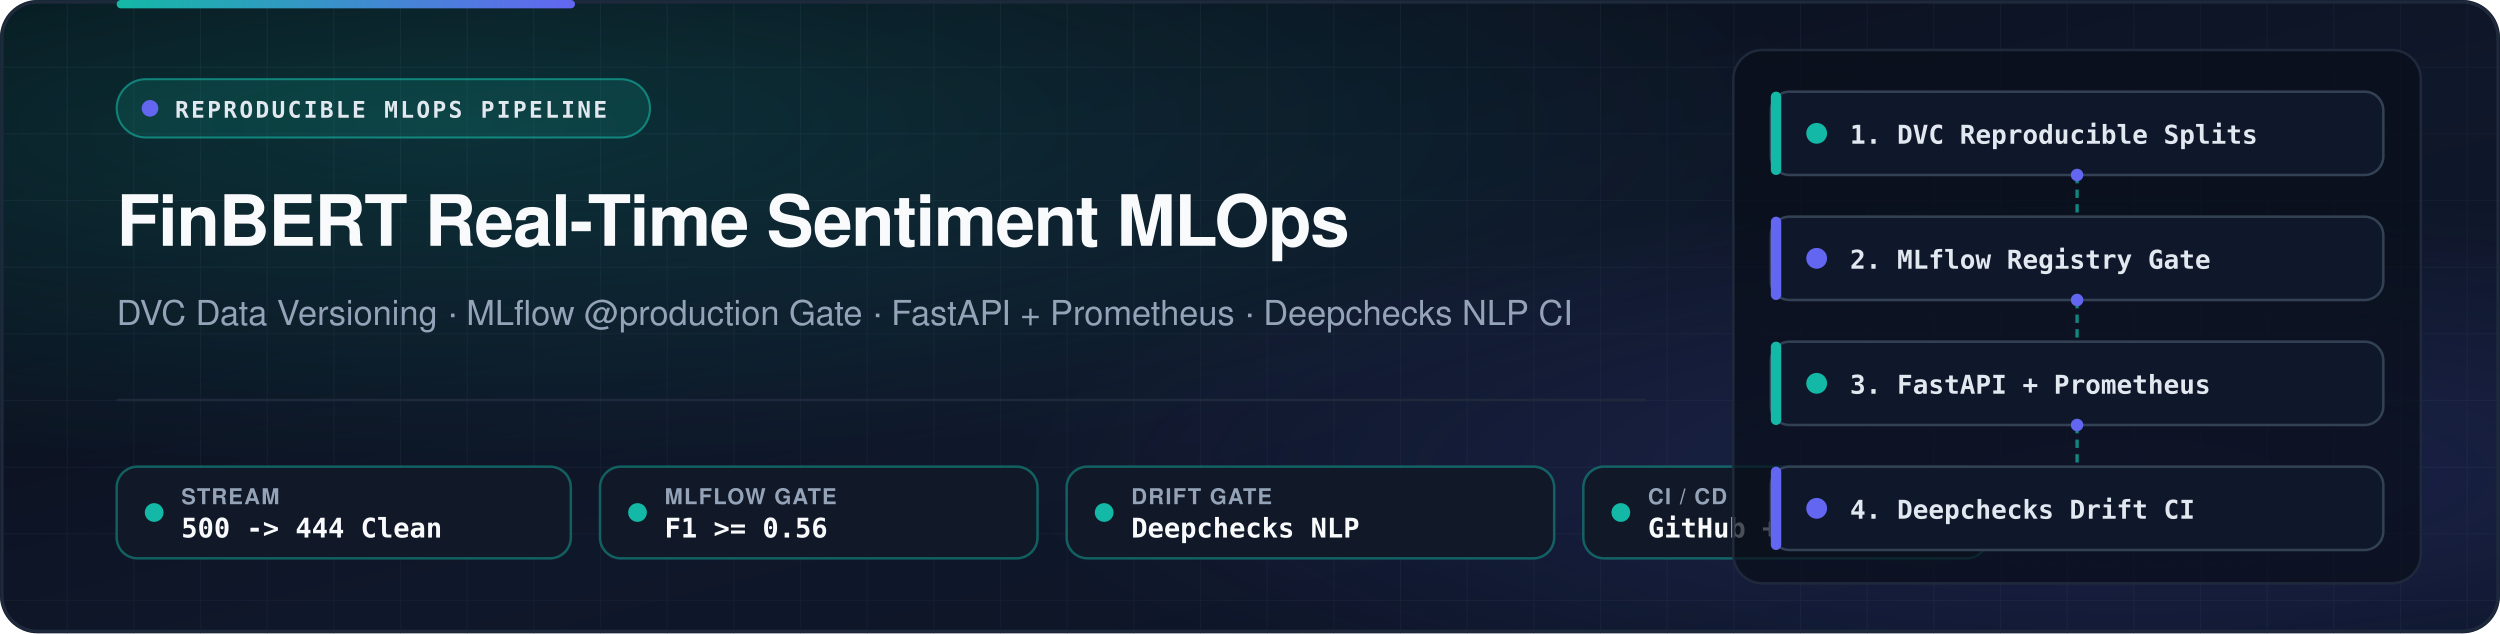
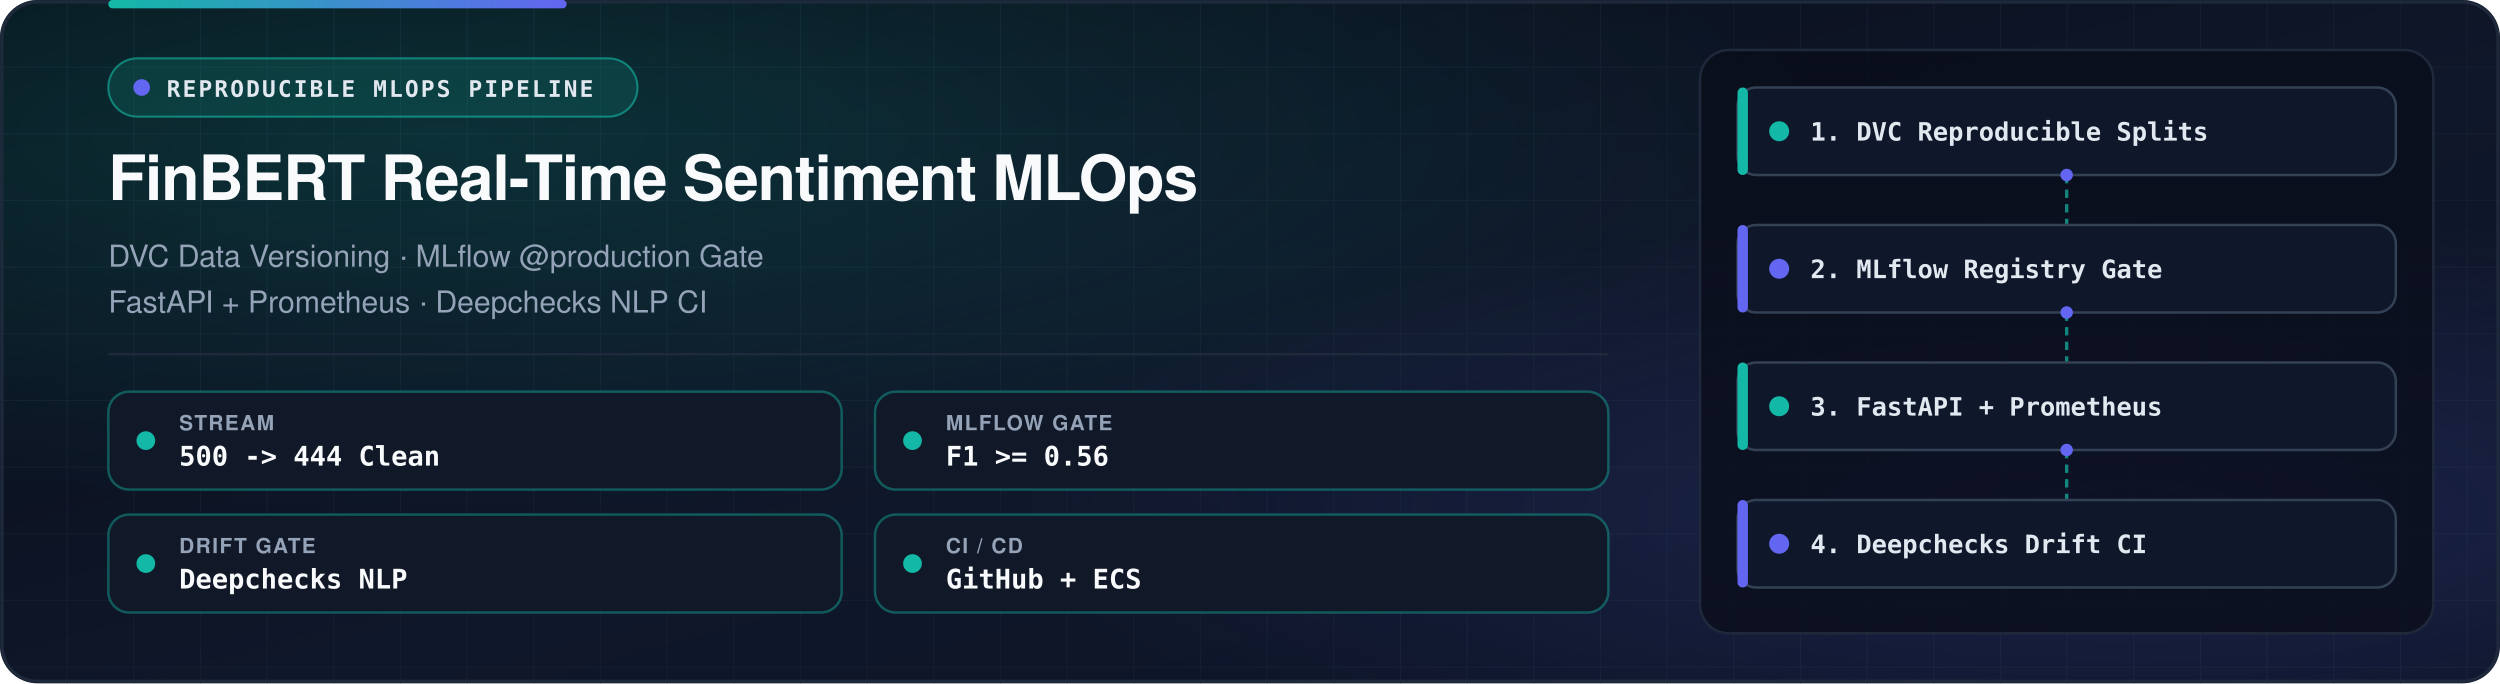
- <svg xmlns="http://www.w3.org/2000/svg" viewBox="0 0 1200 304" width="100%" role="img" aria-label="FinBERT Real-Time Sentiment MLOps">
+ <svg xmlns="http://www.w3.org/2000/svg" viewBox="0 0 1200 328" width="100%" role="img" aria-label="FinBERT Real-Time Sentiment MLOps">
  <defs>
    <linearGradient id="bgGrad" x1="0%" y1="0%" x2="100%" y2="100%">
      <stop offset="0%" stop-color="#070B14" />
      <stop offset="55%" stop-color="#0F172A" />
      <stop offset="100%" stop-color="#0B1324" />
    </linearGradient>
    <linearGradient id="accentGrad" x1="0%" y1="0%" x2="100%" y2="0%">
      <stop offset="0%" stop-color="#14B8A6" />
      <stop offset="100%" stop-color="#6366F1" />
    </linearGradient>
    <radialGradient id="glowA" cx="18%" cy="20%" r="55%">
      <stop offset="0%" stop-color="#14B8A6" stop-opacity="0.20" />
      <stop offset="100%" stop-color="#14B8A6" stop-opacity="0" />
    </radialGradient>
    <radialGradient id="glowB" cx="85%" cy="75%" r="45%">
      <stop offset="0%" stop-color="#6366F1" stop-opacity="0.18" />
      <stop offset="100%" stop-color="#6366F1" stop-opacity="0" />
    </radialGradient>
    <pattern id="grid" width="32" height="32" patternUnits="userSpaceOnUse">
      <path d="M 32 0 L 0 0 0 32" fill="none" stroke="#1E293B" stroke-width="0.7" stroke-opacity="0.55" />
    </pattern>
  </defs>
-   <rect width="1200" height="304" rx="18" fill="url(#bgGrad)" />
-   <rect width="1200" height="304" rx="18" fill="url(#grid)" />
-   <rect width="1200" height="304" rx="18" fill="url(#glowA)" />
-   <rect width="1200" height="304" rx="18" fill="url(#glowB)" />
-   <rect x="1" y="1" width="1198" height="302" rx="17" fill="none" stroke="#1E293B" stroke-width="1.5" />
-   <rect x="56" y="0" width="220" height="4" rx="2" fill="url(#accentGrad)" />
-   <g transform="translate(56, 38)">
-     <rect width="256" height="28" rx="14" fill="#0F766E" fill-opacity="0.28" stroke="#14B8A6" stroke-opacity="0.6" stroke-width="1" />
+   <rect width="1200" height="328" rx="18" fill="url(#bgGrad)" />
+   <rect width="1200" height="328" rx="18" fill="url(#grid)" />
+   <rect width="1200" height="328" rx="18" fill="url(#glowA)" />
+   <rect width="1200" height="328" rx="18" fill="url(#glowB)" />
+   <rect x="1" y="1" width="1198" height="326" rx="17" fill="none" stroke="#1E293B" stroke-width="1.5" />
+   <rect x="52" y="0" width="220" height="4" rx="2" fill="url(#accentGrad)" />
+   <g transform="translate(52, 28)">
+     <rect width="254" height="28" rx="14" fill="#0F766E" fill-opacity="0.28" stroke="#14B8A6" stroke-opacity="0.6" stroke-width="1" />
    <circle cx="16" cy="14" r="4" fill="#6366F1">
      <animate attributeName="opacity" values="1;0.25;1" dur="1.8s" repeatCount="indefinite" />
    </circle>
-     <text x="28" y="18.5" fill="#E2E8F0" font-family="ui-monospace, SFMono-Regular, Menlo, Monaco, Consolas, monospace" font-size="11" font-weight="700" letter-spacing="1.1">REPRODUCIBLE MLOPS PIPELINE</text>
+     <text x="28" y="18.5" fill="#E2E8F0" font-family="ui-monospace, SFMono-Regular, Menlo, Monaco, Consolas, monospace" font-size="11" font-weight="700" letter-spacing="1.0">REPRODUCIBLE MLOPS PIPELINE</text>
  </g>
-   <text x="56" y="118" fill="#F8FAFC" font-family="ui-sans-serif, -apple-system, BlinkMacSystemFont, Segoe UI, Helvetica, Arial, sans-serif" font-size="34" font-weight="800" letter-spacing="-0.6">FinBERT Real-Time Sentiment MLOps</text>
-   <text x="56" y="156" fill="#94A3B8" font-family="ui-sans-serif, -apple-system, BlinkMacSystemFont, Segoe UI, Helvetica, Arial, sans-serif" font-size="16.5" font-weight="400">DVC Data Versioning · MLflow @production Gate · FastAPI + Prometheus · Deepchecks NLP CI</text>
-   <line x1="56" y1="192" x2="790" y2="192" stroke="#1E293B" stroke-width="1.2" />
-   <g transform="translate(56, 224)">
-     <rect width="218" height="44" rx="10" fill="#111827" stroke="#14B8A6" stroke-opacity="0.45" stroke-width="1.2" />
-     <circle cx="18" cy="22" r="4.5" fill="#14B8A6">
+   <text x="52" y="96" fill="#F8FAFC" font-family="ui-sans-serif, -apple-system, BlinkMacSystemFont, Segoe UI, Helvetica, Arial, sans-serif" font-size="30" font-weight="800" letter-spacing="-0.5">FinBERT Real-Time Sentiment MLOps</text>
+   <text x="52" y="128" fill="#94A3B8" font-family="ui-sans-serif, -apple-system, BlinkMacSystemFont, Segoe UI, Helvetica, Arial, sans-serif" font-size="14.5" font-weight="400">DVC Data Versioning · MLflow @production Gate</text>
+   <text x="52" y="150" fill="#94A3B8" font-family="ui-sans-serif, -apple-system, BlinkMacSystemFont, Segoe UI, Helvetica, Arial, sans-serif" font-size="14.5" font-weight="400">FastAPI + Prometheus · Deepchecks NLP CI</text>
+   <line x1="52" y1="170" x2="772" y2="170" stroke="#1E293B" stroke-width="1.2" />
+   <g transform="translate(52, 188)">
+     <rect width="352" height="47" rx="10" fill="#111827" stroke="#14B8A6" stroke-opacity="0.42" stroke-width="1.2" />
+     <circle cx="18" cy="23.5" r="4.5" fill="#14B8A6">
      <animate attributeName="opacity" values="1;0.35;1" dur="2.2s" repeatCount="indefinite" />
    </circle>
-     <text x="31" y="18" fill="#94A3B8" font-family="ui-sans-serif, -apple-system, BlinkMacSystemFont, Segoe UI, Helvetica, Arial, sans-serif" font-size="10.5" font-weight="600" letter-spacing="0.6">STREAM</text>
-     <text x="31" y="34" fill="#F8FAFC" font-family="ui-monospace, SFMono-Regular, Menlo, Monaco, Consolas, monospace" font-size="13" font-weight="700">500 -&gt; 444 Clean</text>
+     <text x="34" y="18.5" fill="#94A3B8" font-family="ui-sans-serif, -apple-system, BlinkMacSystemFont, Segoe UI, Helvetica, Arial, sans-serif" font-size="10" font-weight="600" letter-spacing="0.7">STREAM</text>
+     <text x="34" y="35.5" fill="#F8FAFC" font-family="ui-monospace, SFMono-Regular, Menlo, Monaco, Consolas, monospace" font-size="13" font-weight="700">500 -&gt; 444 Clean</text>
  </g>
-   <g transform="translate(288, 224)">
-     <rect width="210" height="44" rx="10" fill="#111827" stroke="#14B8A6" stroke-opacity="0.45" stroke-width="1.2" />
-     <circle cx="18" cy="22" r="4.5" fill="#14B8A6">
+   <g transform="translate(420, 188)">
+     <rect width="352" height="47" rx="10" fill="#111827" stroke="#14B8A6" stroke-opacity="0.42" stroke-width="1.2" />
+     <circle cx="18" cy="23.5" r="4.5" fill="#14B8A6">
      <animate attributeName="opacity" values="1;0.35;1" dur="2.6s" repeatCount="indefinite" />
    </circle>
-     <text x="31" y="18" fill="#94A3B8" font-family="ui-sans-serif, -apple-system, BlinkMacSystemFont, Segoe UI, Helvetica, Arial, sans-serif" font-size="10.5" font-weight="600" letter-spacing="0.6">MLFLOW GATE</text>
-     <text x="31" y="34" fill="#F8FAFC" font-family="ui-monospace, SFMono-Regular, Menlo, Monaco, Consolas, monospace" font-size="13" font-weight="700">F1 &gt;= 0.56</text>
+     <text x="34" y="18.5" fill="#94A3B8" font-family="ui-sans-serif, -apple-system, BlinkMacSystemFont, Segoe UI, Helvetica, Arial, sans-serif" font-size="10" font-weight="600" letter-spacing="0.7">MLFLOW GATE</text>
+     <text x="34" y="35.5" fill="#F8FAFC" font-family="ui-monospace, SFMono-Regular, Menlo, Monaco, Consolas, monospace" font-size="13" font-weight="700">F1 &gt;= 0.56</text>
  </g>
-   <g transform="translate(512, 224)">
-     <rect width="234" height="44" rx="10" fill="#111827" stroke="#14B8A6" stroke-opacity="0.45" stroke-width="1.2" />
-     <circle cx="18" cy="22" r="4.5" fill="#14B8A6">
+   <g transform="translate(52, 247)">
+     <rect width="352" height="47" rx="10" fill="#111827" stroke="#14B8A6" stroke-opacity="0.42" stroke-width="1.2" />
+     <circle cx="18" cy="23.5" r="4.5" fill="#14B8A6">
      <animate attributeName="opacity" values="1;0.35;1" dur="3.0s" repeatCount="indefinite" />
    </circle>
-     <text x="31" y="18" fill="#94A3B8" font-family="ui-sans-serif, -apple-system, BlinkMacSystemFont, Segoe UI, Helvetica, Arial, sans-serif" font-size="10.5" font-weight="600" letter-spacing="0.6">DRIFT GATE</text>
-     <text x="31" y="34" fill="#F8FAFC" font-family="ui-monospace, SFMono-Regular, Menlo, Monaco, Consolas, monospace" font-size="13" font-weight="700">Deepchecks NLP</text>
+     <text x="34" y="18.5" fill="#94A3B8" font-family="ui-sans-serif, -apple-system, BlinkMacSystemFont, Segoe UI, Helvetica, Arial, sans-serif" font-size="10" font-weight="600" letter-spacing="0.7">DRIFT GATE</text>
+     <text x="34" y="35.5" fill="#F8FAFC" font-family="ui-monospace, SFMono-Regular, Menlo, Monaco, Consolas, monospace" font-size="13" font-weight="700">Deepchecks NLP</text>
  </g>
-   <g transform="translate(760, 224)">
-     <rect width="194" height="44" rx="10" fill="#111827" stroke="#14B8A6" stroke-opacity="0.45" stroke-width="1.2" />
-     <circle cx="18" cy="22" r="4.5" fill="#14B8A6">
+   <g transform="translate(420, 247)">
+     <rect width="352" height="47" rx="10" fill="#111827" stroke="#14B8A6" stroke-opacity="0.42" stroke-width="1.2" />
+     <circle cx="18" cy="23.5" r="4.5" fill="#14B8A6">
      <animate attributeName="opacity" values="1;0.35;1" dur="3.4s" repeatCount="indefinite" />
    </circle>
-     <text x="31" y="18" fill="#94A3B8" font-family="ui-sans-serif, -apple-system, BlinkMacSystemFont, Segoe UI, Helvetica, Arial, sans-serif" font-size="10.5" font-weight="600" letter-spacing="0.6">CI / CD</text>
-     <text x="31" y="34" fill="#F8FAFC" font-family="ui-monospace, SFMono-Regular, Menlo, Monaco, Consolas, monospace" font-size="13" font-weight="700">GitHub + ECS</text>
+     <text x="34" y="18.5" fill="#94A3B8" font-family="ui-sans-serif, -apple-system, BlinkMacSystemFont, Segoe UI, Helvetica, Arial, sans-serif" font-size="10" font-weight="600" letter-spacing="0.7">CI / CD</text>
+     <text x="34" y="35.5" fill="#F8FAFC" font-family="ui-monospace, SFMono-Regular, Menlo, Monaco, Consolas, monospace" font-size="13" font-weight="700">GitHub + ECS</text>
  </g>
-   <rect x="832" y="24" width="330" height="256" rx="14" fill="#090E1A" fill-opacity="0.72" stroke="#1E293B" stroke-width="1.2" />
-   <g transform="translate(850, 44)">
-     <rect width="294" height="40" rx="9" fill="#0F172A" stroke="#334155" stroke-width="1.2" />
-     <rect x="0" y="0" width="5" height="40" rx="2.5" fill="#14B8A6" />
-     <circle cx="22" cy="20" r="5" fill="#14B8A6">
-       <animate attributeName="r" values="4;6;4" dur="2.4s" begin="0.0s" repeatCount="indefinite" />
+   <rect x="816" y="24" width="352" height="280" rx="14" fill="#090E1A" fill-opacity="0.78" stroke="#1E293B" stroke-width="1.2" />
+   <g transform="translate(834, 42)">
+     <rect width="316" height="42" rx="9" fill="#0F172A" stroke="#334155" stroke-width="1.2" />
+     <rect x="0" y="0" width="5" height="42" rx="2.5" fill="#14B8A6" />
+     <circle cx="20" cy="21" r="4.8" fill="#14B8A6">
+       <animate attributeName="r" values="3.8;5.8;3.8" dur="2.4s" begin="0.0s" repeatCount="indefinite" />
    </circle>
-     <text x="38" y="25" fill="#E2E8F0" font-family="ui-monospace, SFMono-Regular, Menlo, Monaco, Consolas, monospace" font-size="12.5" font-weight="600">1. DVC Reproducible Splits</text>
+     <text x="35" y="25.5" fill="#E2E8F0" font-family="ui-monospace, SFMono-Regular, Menlo, Monaco, Consolas, monospace" font-size="12.2" font-weight="600">1. DVC Reproducible Splits</text>
  </g>
-   <line x1="997" y1="84" x2="997" y2="104" stroke="#14B8A6" stroke-width="1.6" stroke-dasharray="4 3" stroke-opacity="0.7" />
-   <circle cx="997" cy="84" r="3" fill="#6366F1">
-     <animate attributeName="cy" values="84;104" dur="1.4s" begin="0.00s" repeatCount="indefinite" />
+   <line x1="992" y1="84" x2="992" y2="108" stroke="#14B8A6" stroke-width="1.6" stroke-dasharray="4 3" stroke-opacity="0.7" />
+   <circle cx="992" cy="84" r="3" fill="#6366F1">
+     <animate attributeName="cy" values="84;108" dur="1.4s" begin="0.00s" repeatCount="indefinite" />
  </circle>
-   <g transform="translate(850, 104)">
-     <rect width="294" height="40" rx="9" fill="#0F172A" stroke="#334155" stroke-width="1.2" />
-     <rect x="0" y="0" width="5" height="40" rx="2.5" fill="#6366F1" />
-     <circle cx="22" cy="20" r="5" fill="#6366F1">
-       <animate attributeName="r" values="4;6;4" dur="2.4s" begin="0.5s" repeatCount="indefinite" />
+   <g transform="translate(834, 108)">
+     <rect width="316" height="42" rx="9" fill="#0F172A" stroke="#334155" stroke-width="1.2" />
+     <rect x="0" y="0" width="5" height="42" rx="2.5" fill="#6366F1" />
+     <circle cx="20" cy="21" r="4.8" fill="#6366F1">
+       <animate attributeName="r" values="3.8;5.8;3.8" dur="2.4s" begin="0.5s" repeatCount="indefinite" />
    </circle>
-     <text x="38" y="25" fill="#E2E8F0" font-family="ui-monospace, SFMono-Regular, Menlo, Monaco, Consolas, monospace" font-size="12.5" font-weight="600">2. MLflow Registry Gate</text>
+     <text x="35" y="25.5" fill="#E2E8F0" font-family="ui-monospace, SFMono-Regular, Menlo, Monaco, Consolas, monospace" font-size="12.2" font-weight="600">2. MLflow Registry Gate</text>
  </g>
-   <line x1="997" y1="144" x2="997" y2="164" stroke="#14B8A6" stroke-width="1.6" stroke-dasharray="4 3" stroke-opacity="0.7" />
-   <circle cx="997" cy="144" r="3" fill="#6366F1">
-     <animate attributeName="cy" values="144;164" dur="1.4s" begin="0.45s" repeatCount="indefinite" />
+   <line x1="992" y1="150" x2="992" y2="174" stroke="#14B8A6" stroke-width="1.6" stroke-dasharray="4 3" stroke-opacity="0.7" />
+   <circle cx="992" cy="150" r="3" fill="#6366F1">
+     <animate attributeName="cy" values="150;174" dur="1.4s" begin="0.45s" repeatCount="indefinite" />
  </circle>
-   <g transform="translate(850, 164)">
-     <rect width="294" height="40" rx="9" fill="#0F172A" stroke="#334155" stroke-width="1.2" />
-     <rect x="0" y="0" width="5" height="40" rx="2.5" fill="#14B8A6" />
-     <circle cx="22" cy="20" r="5" fill="#14B8A6">
-       <animate attributeName="r" values="4;6;4" dur="2.4s" begin="1.0s" repeatCount="indefinite" />
+   <g transform="translate(834, 174)">
+     <rect width="316" height="42" rx="9" fill="#0F172A" stroke="#334155" stroke-width="1.2" />
+     <rect x="0" y="0" width="5" height="42" rx="2.5" fill="#14B8A6" />
+     <circle cx="20" cy="21" r="4.8" fill="#14B8A6">
+       <animate attributeName="r" values="3.8;5.8;3.8" dur="2.4s" begin="1.0s" repeatCount="indefinite" />
    </circle>
-     <text x="38" y="25" fill="#E2E8F0" font-family="ui-monospace, SFMono-Regular, Menlo, Monaco, Consolas, monospace" font-size="12.5" font-weight="600">3. FastAPI + Prometheus</text>
+     <text x="35" y="25.5" fill="#E2E8F0" font-family="ui-monospace, SFMono-Regular, Menlo, Monaco, Consolas, monospace" font-size="12.2" font-weight="600">3. FastAPI + Prometheus</text>
  </g>
-   <line x1="997" y1="204" x2="997" y2="224" stroke="#14B8A6" stroke-width="1.6" stroke-dasharray="4 3" stroke-opacity="0.7" />
-   <circle cx="997" cy="204" r="3" fill="#6366F1">
-     <animate attributeName="cy" values="204;224" dur="1.4s" begin="0.90s" repeatCount="indefinite" />
+   <line x1="992" y1="216" x2="992" y2="240" stroke="#14B8A6" stroke-width="1.6" stroke-dasharray="4 3" stroke-opacity="0.7" />
+   <circle cx="992" cy="216" r="3" fill="#6366F1">
+     <animate attributeName="cy" values="216;240" dur="1.4s" begin="0.90s" repeatCount="indefinite" />
  </circle>
-   <g transform="translate(850, 224)">
-     <rect width="294" height="40" rx="9" fill="#0F172A" stroke="#334155" stroke-width="1.2" />
-     <rect x="0" y="0" width="5" height="40" rx="2.5" fill="#6366F1" />
-     <circle cx="22" cy="20" r="5" fill="#6366F1">
-       <animate attributeName="r" values="4;6;4" dur="2.4s" begin="1.5s" repeatCount="indefinite" />
+   <g transform="translate(834, 240)">
+     <rect width="316" height="42" rx="9" fill="#0F172A" stroke="#334155" stroke-width="1.2" />
+     <rect x="0" y="0" width="5" height="42" rx="2.5" fill="#6366F1" />
+     <circle cx="20" cy="21" r="4.8" fill="#6366F1">
+       <animate attributeName="r" values="3.8;5.8;3.8" dur="2.4s" begin="1.5s" repeatCount="indefinite" />
    </circle>
-     <text x="38" y="25" fill="#E2E8F0" font-family="ui-monospace, SFMono-Regular, Menlo, Monaco, Consolas, monospace" font-size="12.5" font-weight="600">4. Deepchecks Drift CI</text>
+     <text x="35" y="25.5" fill="#E2E8F0" font-family="ui-monospace, SFMono-Regular, Menlo, Monaco, Consolas, monospace" font-size="12.2" font-weight="600">4. Deepchecks Drift CI</text>
  </g>
</svg>
